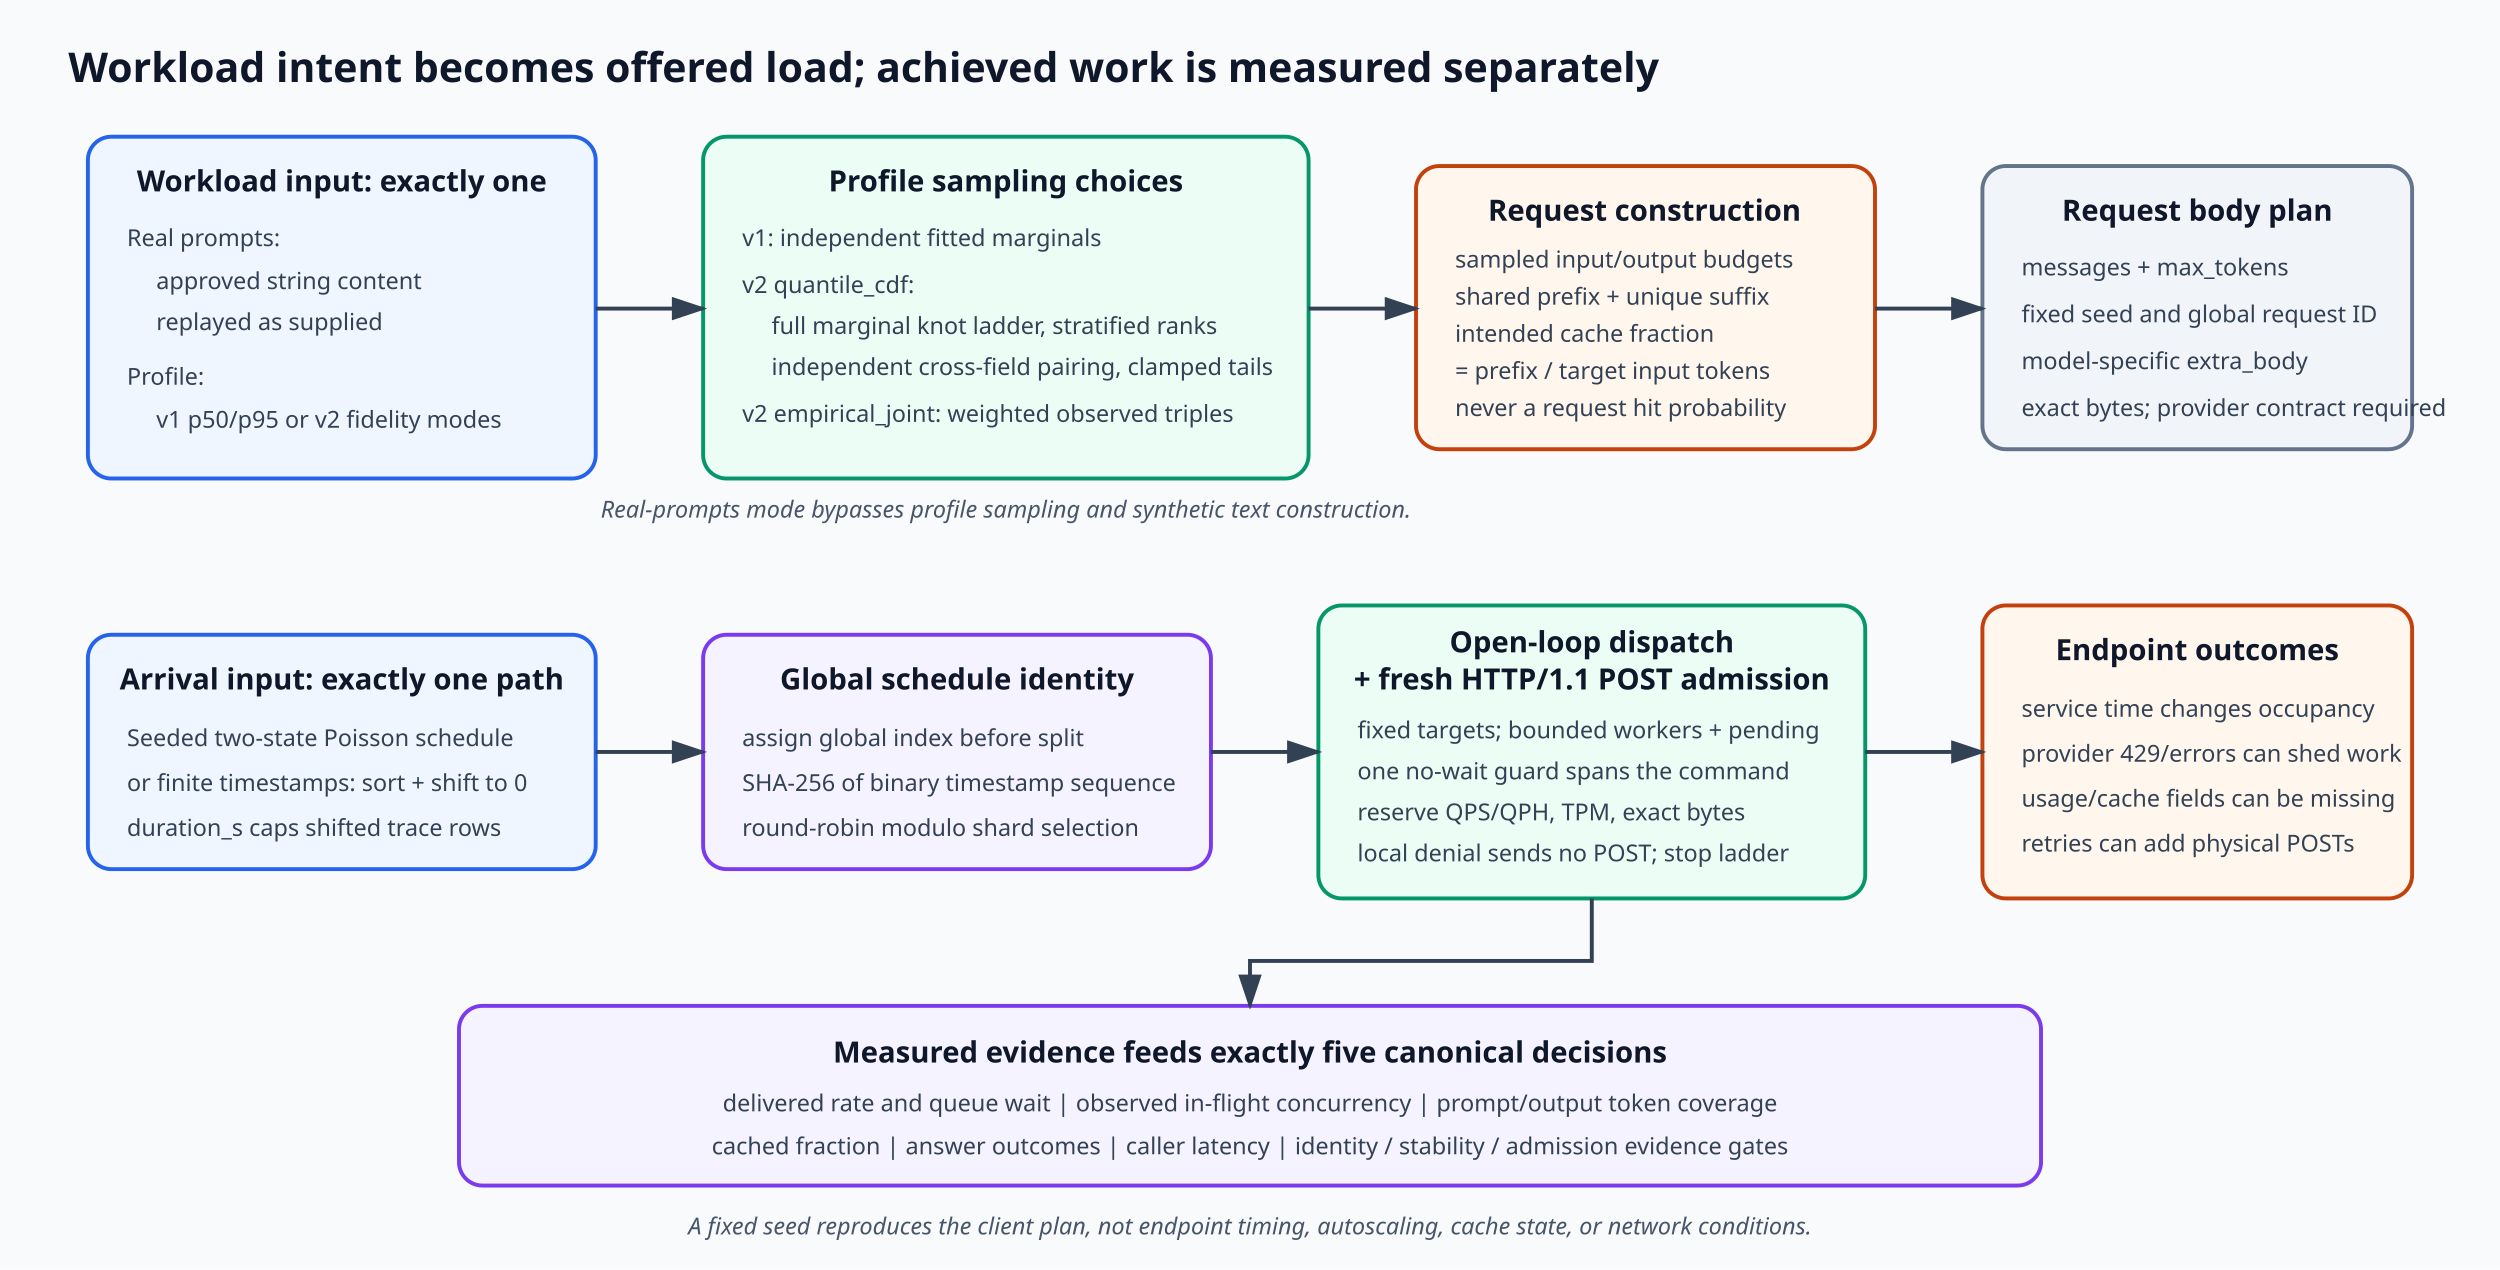
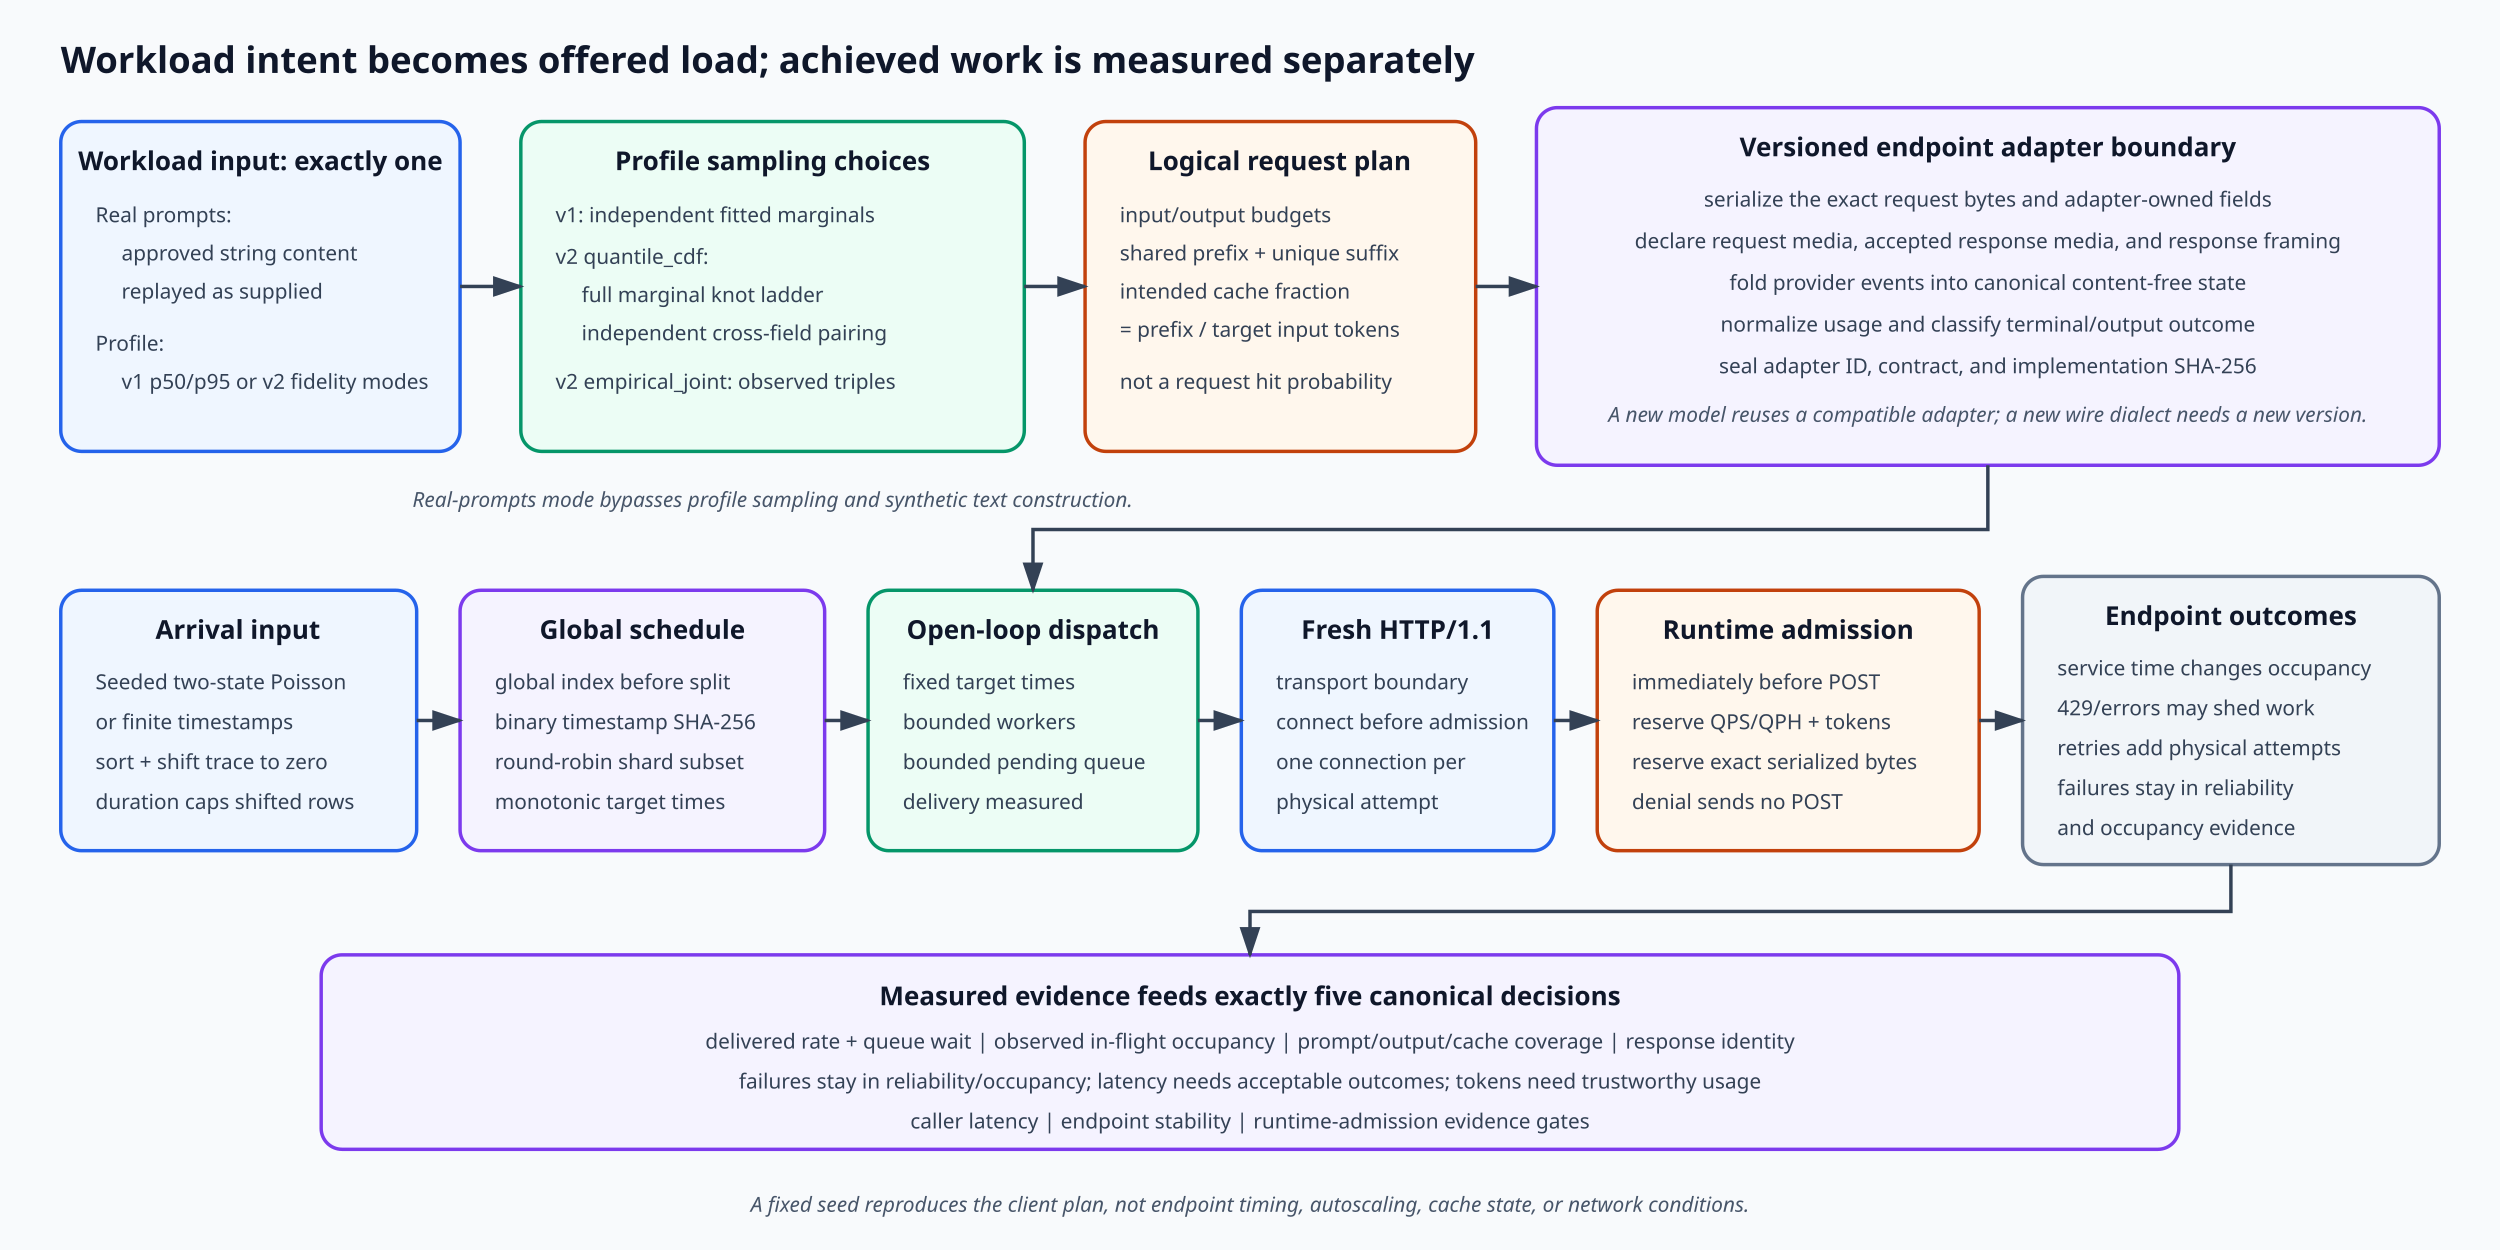
- <svg xmlns="http://www.w3.org/2000/svg" width="1280" height="650" viewBox="0 0 1280 650" role="img" aria-labelledby="title desc">
+ <svg xmlns="http://www.w3.org/2000/svg" width="1440" height="720" viewBox="0 0 1440 720" role="img" aria-labelledby="title desc">
  <defs>
    <marker id="arrow" markerWidth="10" markerHeight="10" refX="8" refY="3" orient="auto">
      <path d="M0,0 L0,6 L9,3 z" fill="#334155" />
    </marker>
    <style>
      .bg{fill:#f8fafc}.box{fill:#eff6ff;stroke:#2563eb;stroke-width:2}.green{fill:#ecfdf5;stroke:#059669;stroke-width:2}.amber{fill:#fff7ed;stroke:#c2410c;stroke-width:2}.violet{fill:#f5f3ff;stroke:#7c3aed;stroke-width:2}.gray{fill:#f1f5f9;stroke:#64748b;stroke-width:2}.h{font:700 21px system-ui,sans-serif;fill:#0f172a}.t{font:700 15px system-ui,sans-serif;fill:#0f172a}.s{font:12px system-ui,sans-serif;fill:#334155}.note{font:italic 12px system-ui,sans-serif;fill:#475569}.a{fill:none;stroke:#334155;stroke-width:2;marker-end:url(#arrow)}
    </style>
  </defs>
-   <rect class="bg" x="0" y="0" width="1280" height="650" />
+   <rect class="bg" x="0" y="0" width="1440" height="720" />
  <text class="h" x="35" y="42">Workload intent becomes offered load; achieved work is measured separately</text>
-   <rect class="box" x="45" y="70" width="260" height="175" rx="12" />
-   <text class="t" x="175" y="98" text-anchor="middle">Workload input: exactly one</text>
-   <text class="s" x="65" y="126">Real prompts:</text>
-   <text class="s" x="80" y="148">approved string content</text>
-   <text class="s" x="80" y="169">replayed as supplied</text>
-   <text class="s" x="65" y="197">Profile:</text>
-   <text class="s" x="80" y="219">v1 p50/p95 or v2 fidelity modes</text>
-   <rect class="green" x="360" y="70" width="310" height="175" rx="12" />
-   <text class="t" x="515" y="98" text-anchor="middle">Profile sampling choices</text>
-   <text class="s" x="380" y="126">v1: independent fitted marginals</text>
-   <text class="s" x="380" y="150">v2 quantile_cdf:</text>
-   <text class="s" x="395" y="171">full marginal knot ladder, stratified ranks</text>
-   <text class="s" x="395" y="192">independent cross-field pairing, clamped tails</text>
-   <text class="s" x="380" y="216">v2 empirical_joint: weighted observed triples</text>
-   <rect class="amber" x="725" y="85" width="235" height="145" rx="12" />
-   <text class="t" x="842" y="113" text-anchor="middle">Request construction</text>
-   <text class="s" x="745" y="137">sampled input/output budgets</text>
-   <text class="s" x="745" y="156">shared prefix + unique suffix</text>
-   <text class="s" x="745" y="175">intended cache fraction</text>
-   <text class="s" x="745" y="194">= prefix / target input tokens</text>
-   <text class="s" x="745" y="213">never a request hit probability</text>
-   <rect class="gray" x="1015" y="85" width="220" height="145" rx="12" />
-   <text class="t" x="1125" y="113" text-anchor="middle">Request body plan</text>
-   <text class="s" x="1035" y="141">messages + max_tokens</text>
-   <text class="s" x="1035" y="165">fixed seed and global request ID</text>
-   <text class="s" x="1035" y="189">model-specific extra_body</text>
-   <text class="s" x="1035" y="213">exact bytes; provider contract required</text>
-   <path class="a" d="M305 158 H360" />
-   <path class="a" d="M670 158 H725" />
-   <path class="a" d="M960 158 H1015" />
-   <text class="note" x="515" y="265" text-anchor="middle">Real-prompts mode bypasses profile sampling and synthetic text construction.</text>
-   <rect class="box" x="45" y="325" width="260" height="120" rx="12" />
-   <text class="t" x="175" y="353" text-anchor="middle">Arrival input: exactly one path</text>
-   <text class="s" x="65" y="382">Seeded two-state Poisson schedule</text>
-   <text class="s" x="65" y="405">or finite timestamps: sort + shift to 0</text>
-   <text class="s" x="65" y="428">duration_s caps shifted trace rows</text>
-   <rect class="violet" x="360" y="325" width="260" height="120" rx="12" />
-   <text class="t" x="490" y="353" text-anchor="middle">Global schedule identity</text>
-   <text class="s" x="380" y="382">assign global index before split</text>
-   <text class="s" x="380" y="405">SHA-256 of binary timestamp sequence</text>
-   <text class="s" x="380" y="428">round-robin modulo shard selection</text>
-   <rect class="green" x="675" y="310" width="280" height="150" rx="12" />
-   <text class="t" x="815" y="334" text-anchor="middle">Open-loop dispatch</text>
-   <text class="t" x="815" y="353" text-anchor="middle">+ fresh HTTP/1.1 POST admission</text>
-   <text class="s" x="695" y="378">fixed targets; bounded workers + pending</text>
-   <text class="s" x="695" y="399">one no-wait guard spans the command</text>
-   <text class="s" x="695" y="420">reserve QPS/QPH, TPM, exact bytes</text>
-   <text class="s" x="695" y="441">local denial sends no POST; stop ladder</text>
-   <rect class="amber" x="1015" y="310" width="220" height="150" rx="12" />
-   <text class="t" x="1125" y="338" text-anchor="middle">Endpoint outcomes</text>
-   <text class="s" x="1035" y="367">service time changes occupancy</text>
-   <text class="s" x="1035" y="390">provider 429/errors can shed work</text>
-   <text class="s" x="1035" y="413">usage/cache fields can be missing</text>
-   <text class="s" x="1035" y="436">retries can add physical POSTs</text>
-   <path class="a" d="M305 385 H360" />
-   <path class="a" d="M620 385 H675" />
-   <path class="a" d="M955 385 H1015" />
-   <rect class="violet" x="235" y="515" width="810" height="92" rx="12" />
-   <text class="t" x="640" y="544" text-anchor="middle">Measured evidence feeds exactly five canonical decisions</text>
-   <text class="s" x="640" y="569" text-anchor="middle">delivered rate and queue wait | observed in-flight concurrency | prompt/output token coverage</text>
-   <text class="s" x="640" y="591" text-anchor="middle">cached fraction | answer outcomes | caller latency | identity / stability / admission evidence gates</text>
-   <path class="a" d="M815 460 V492 H640 V515" />
-   <text class="note" x="640" y="632" text-anchor="middle">A fixed seed reproduces the client plan, not endpoint timing, autoscaling, cache state, or network conditions.</text>
+   <rect class="box" x="35" y="70" width="230" height="190" rx="12" />
+   <text class="t" x="150" y="98" text-anchor="middle">Workload input: exactly one</text>
+   <text class="s" x="55" y="128">Real prompts:</text>
+   <text class="s" x="70" y="150">approved string content</text>
+   <text class="s" x="70" y="172">replayed as supplied</text>
+   <text class="s" x="55" y="202">Profile:</text>
+   <text class="s" x="70" y="224">v1 p50/p95 or v2 fidelity modes</text>
+   <rect class="green" x="300" y="70" width="290" height="190" rx="12" />
+   <text class="t" x="445" y="98" text-anchor="middle">Profile sampling choices</text>
+   <text class="s" x="320" y="128">v1: independent fitted marginals</text>
+   <text class="s" x="320" y="152">v2 quantile_cdf:</text>
+   <text class="s" x="335" y="174">full marginal knot ladder</text>
+   <text class="s" x="335" y="196">independent cross-field pairing</text>
+   <text class="s" x="320" y="224">v2 empirical_joint: observed triples</text>
+   <rect class="amber" x="625" y="70" width="225" height="190" rx="12" />
+   <text class="t" x="737" y="98" text-anchor="middle">Logical request plan</text>
+   <text class="s" x="645" y="128">input/output budgets</text>
+   <text class="s" x="645" y="150">shared prefix + unique suffix</text>
+   <text class="s" x="645" y="172">intended cache fraction</text>
+   <text class="s" x="645" y="194">= prefix / target input tokens</text>
+   <text class="s" x="645" y="224">not a request hit probability</text>
+   <rect class="violet" x="885" y="62" width="520" height="206" rx="12" />
+   <text class="t" x="1145" y="90" text-anchor="middle">Versioned endpoint adapter boundary</text>
+   <text class="s" x="1145" y="119" text-anchor="middle">serialize the exact request bytes and adapter-owned fields</text>
+   <text class="s" x="1145" y="143" text-anchor="middle">declare request media, accepted response media, and response framing</text>
+   <text class="s" x="1145" y="167" text-anchor="middle">fold provider events into canonical content-free state</text>
+   <text class="s" x="1145" y="191" text-anchor="middle">normalize usage and classify terminal/output outcome</text>
+   <text class="s" x="1145" y="215" text-anchor="middle">seal adapter ID, contract, and implementation SHA-256</text>
+   <text class="note" x="1145" y="243" text-anchor="middle">A new model reuses a compatible adapter; a new wire dialect needs a new version.</text>
+   <path class="a" d="M265 165 H300" />
+   <path class="a" d="M590 165 H625" />
+   <path class="a" d="M850 165 H885" />
+   <text class="note" x="445" y="292" text-anchor="middle">Real-prompts mode bypasses profile sampling and synthetic text construction.</text>
+   <rect class="box" x="35" y="340" width="205" height="150" rx="12" />
+   <text class="t" x="137" y="368" text-anchor="middle">Arrival input</text>
+   <text class="s" x="55" y="397">Seeded two-state Poisson</text>
+   <text class="s" x="55" y="420">or finite timestamps</text>
+   <text class="s" x="55" y="443">sort + shift trace to zero</text>
+   <text class="s" x="55" y="466">duration caps shifted rows</text>
+   <rect class="violet" x="265" y="340" width="210" height="150" rx="12" />
+   <text class="t" x="370" y="368" text-anchor="middle">Global schedule</text>
+   <text class="s" x="285" y="397">global index before split</text>
+   <text class="s" x="285" y="420">binary timestamp SHA-256</text>
+   <text class="s" x="285" y="443">round-robin shard subset</text>
+   <text class="s" x="285" y="466">monotonic target times</text>
+   <rect class="green" x="500" y="340" width="190" height="150" rx="12" />
+   <text class="t" x="595" y="368" text-anchor="middle">Open-loop dispatch</text>
+   <text class="s" x="520" y="397">fixed target times</text>
+   <text class="s" x="520" y="420">bounded workers</text>
+   <text class="s" x="520" y="443">bounded pending queue</text>
+   <text class="s" x="520" y="466">delivery measured</text>
+   <rect class="box" x="715" y="340" width="180" height="150" rx="12" />
+   <text class="t" x="805" y="368" text-anchor="middle">Fresh HTTP/1.1</text>
+   <text class="s" x="735" y="397">transport boundary</text>
+   <text class="s" x="735" y="420">connect before admission</text>
+   <text class="s" x="735" y="443">one connection per</text>
+   <text class="s" x="735" y="466">physical attempt</text>
+   <rect class="amber" x="920" y="340" width="220" height="150" rx="12" />
+   <text class="t" x="1030" y="368" text-anchor="middle">Runtime admission</text>
+   <text class="s" x="940" y="397">immediately before POST</text>
+   <text class="s" x="940" y="420">reserve QPS/QPH + tokens</text>
+   <text class="s" x="940" y="443">reserve exact serialized bytes</text>
+   <text class="s" x="940" y="466">denial sends no POST</text>
+   <rect class="gray" x="1165" y="332" width="240" height="166" rx="12" />
+   <text class="t" x="1285" y="360" text-anchor="middle">Endpoint outcomes</text>
+   <text class="s" x="1185" y="389">service time changes occupancy</text>
+   <text class="s" x="1185" y="412">429/errors may shed work</text>
+   <text class="s" x="1185" y="435">retries add physical attempts</text>
+   <text class="s" x="1185" y="458">failures stay in reliability</text>
+   <text class="s" x="1185" y="481">and occupancy evidence</text>
+   <path class="a" d="M240 415 H265" />
+   <path class="a" d="M475 415 H500" />
+   <path class="a" d="M690 415 H715" />
+   <path class="a" d="M895 415 H920" />
+   <path class="a" d="M1140 415 H1165" />
+   <path class="a" d="M1145 268 V305 H595 V340" />
+   <rect class="violet" x="185" y="550" width="1070" height="112" rx="12" />
+   <text class="t" x="720" y="579" text-anchor="middle">Measured evidence feeds exactly five canonical decisions</text>
+   <text class="s" x="720" y="604" text-anchor="middle">delivered rate + queue wait | observed in-flight occupancy | prompt/output/cache coverage | response identity</text>
+   <text class="s" x="720" y="627" text-anchor="middle">failures stay in reliability/occupancy; latency needs acceptable outcomes; tokens need trustworthy usage</text>
+   <text class="s" x="720" y="650" text-anchor="middle">caller latency | endpoint stability | runtime-admission evidence gates</text>
+   <path class="a" d="M1285 498 V525 H720 V550" />
+   <text class="note" x="720" y="698" text-anchor="middle">A fixed seed reproduces the client plan, not endpoint timing, autoscaling, cache state, or network conditions.</text>
</svg>
